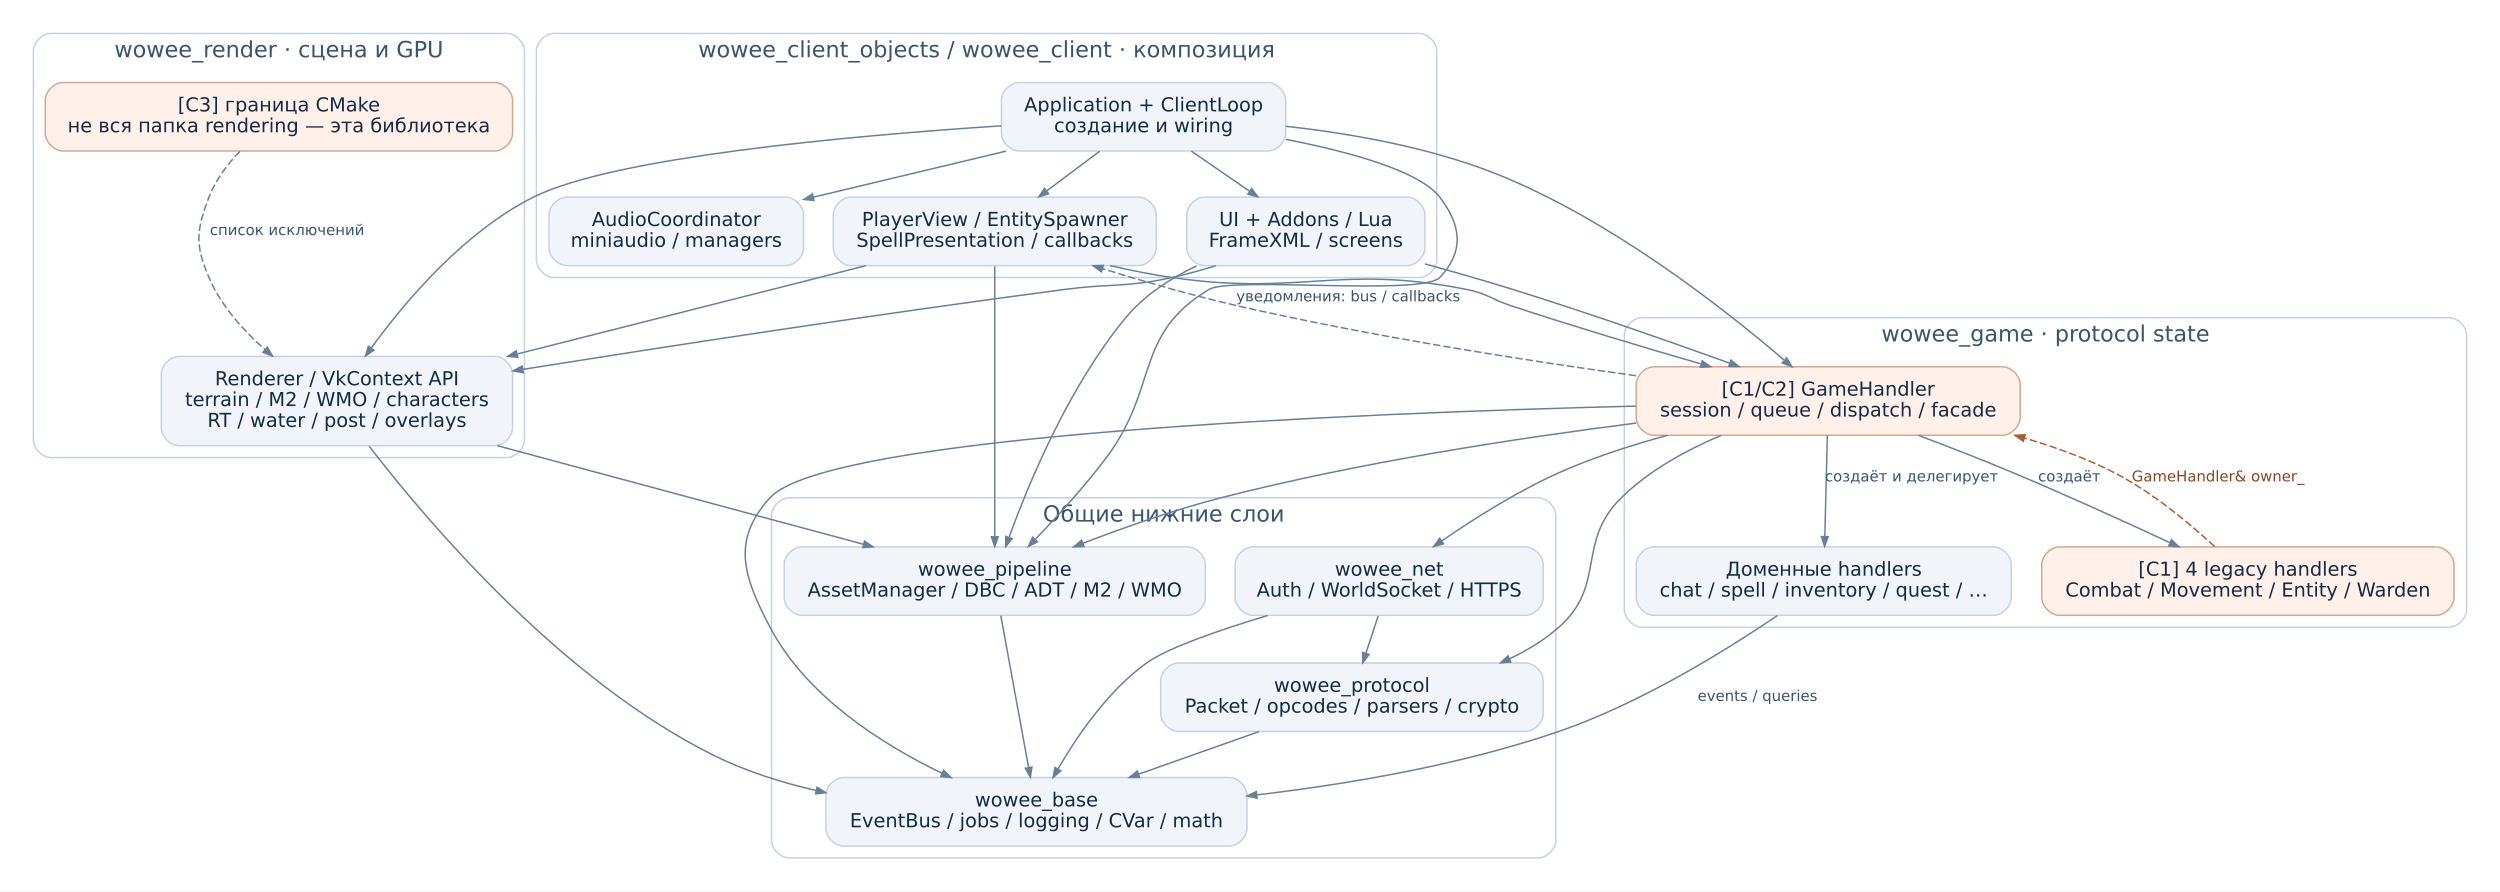
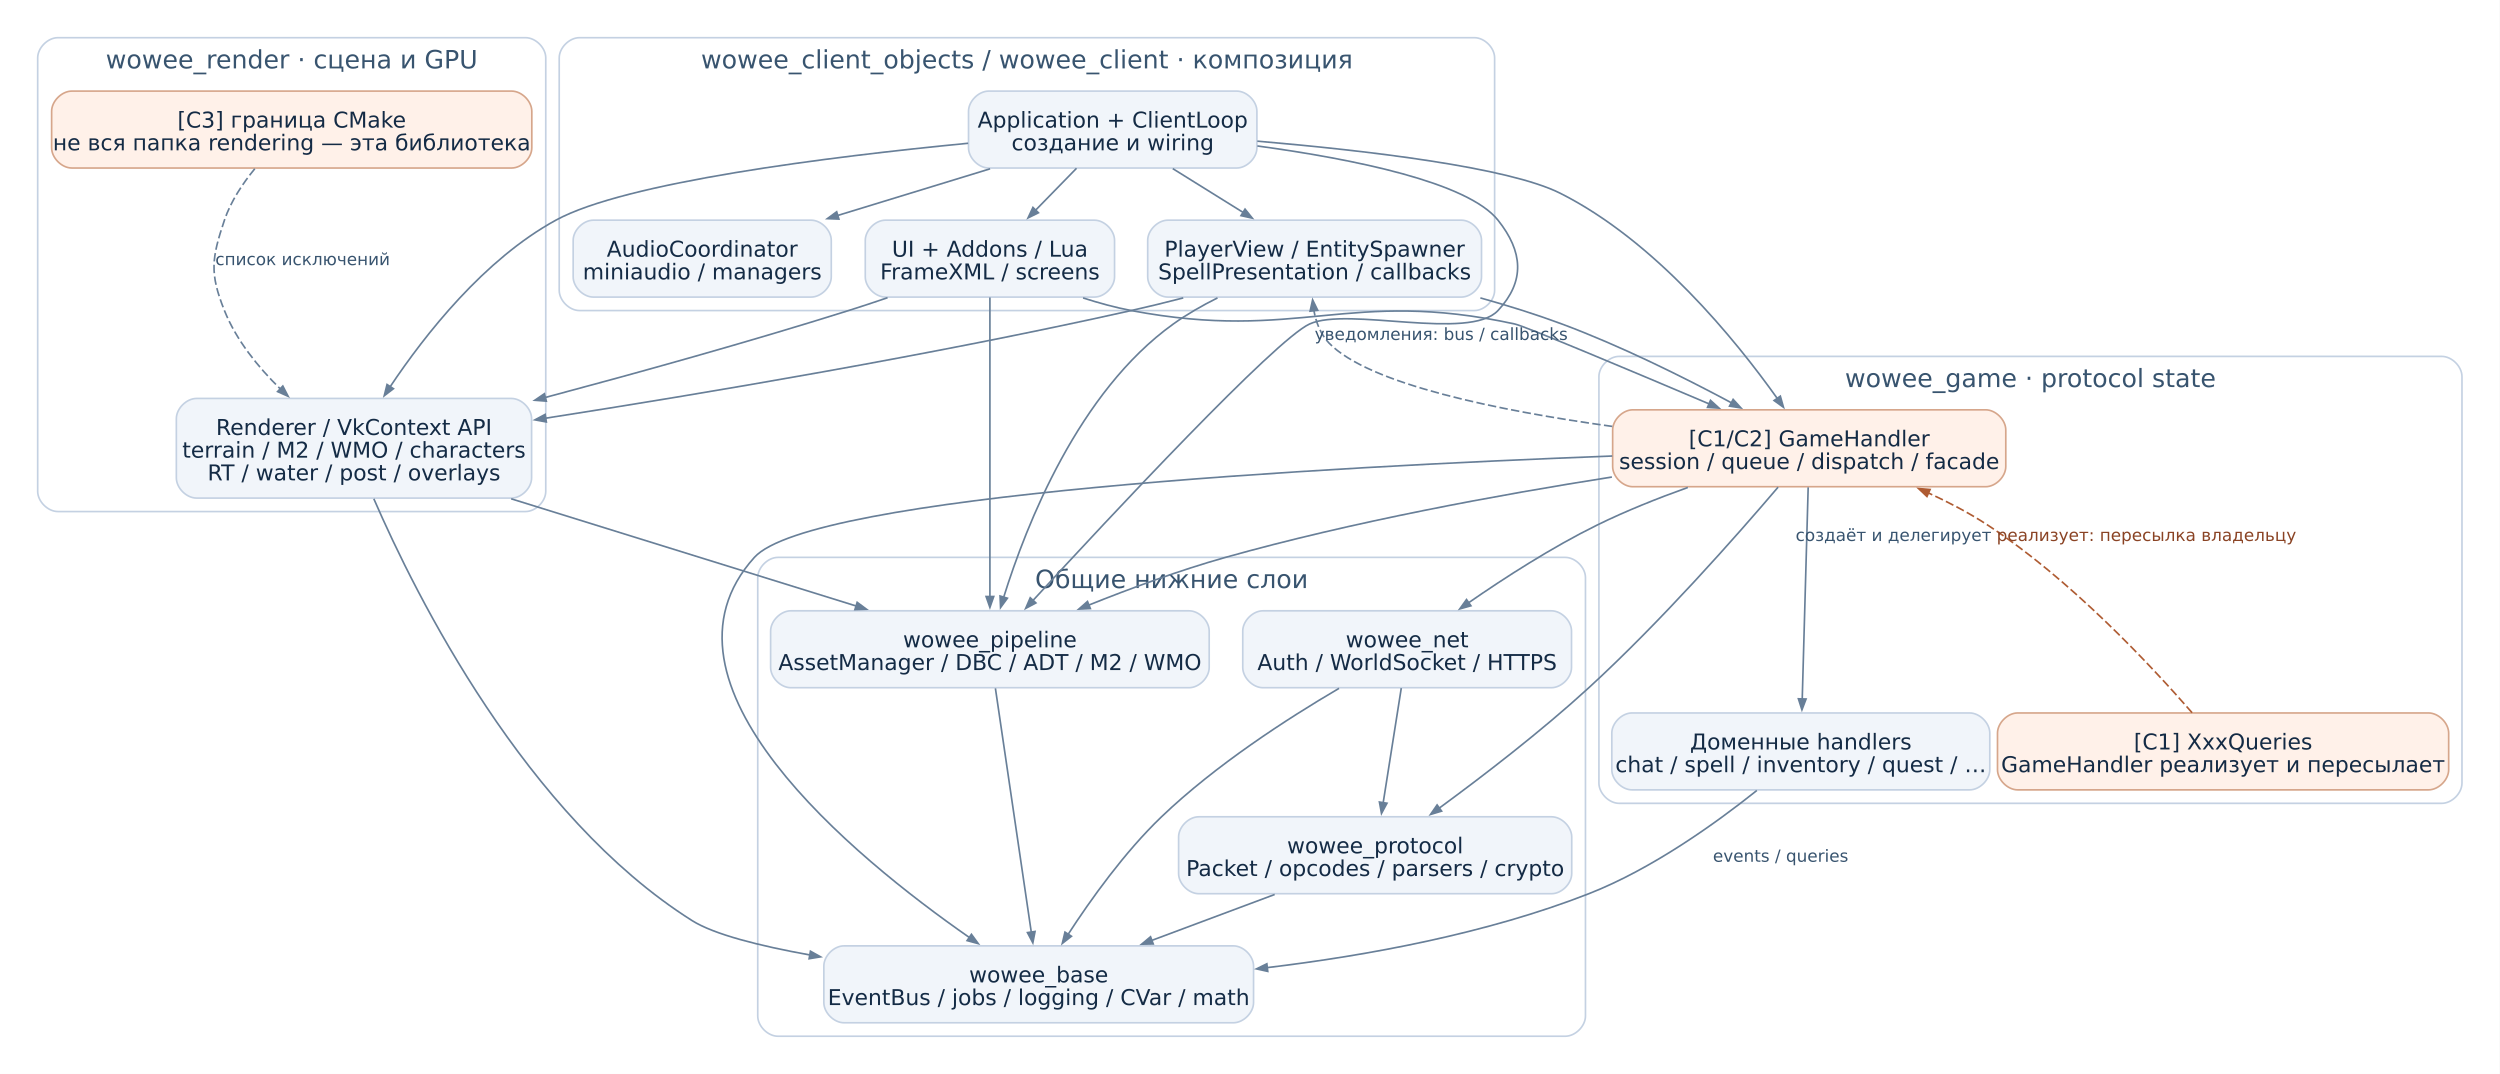
- <svg xmlns="http://www.w3.org/2000/svg" width="1680pt" height="599pt" viewBox="0.00 0.00 1679.80 598.80">
-   <g id="graph0" class="graph" transform="scale(1 1) rotate(0) translate(14.4 584.4)">
-     <polygon fill="white" stroke="transparent" points="-14.4,14.4 -14.4,-584.4 1665.4,-584.4 1665.4,14.4 -14.4,14.4" />
+ <svg xmlns="http://www.w3.org/2000/svg" width="1486pt" height="638pt" viewBox="0.00 0.00 1486.00 638.00">
+   <g id="graph0" class="graph" transform="scale(1 1) rotate(0) translate(14.4 623.94)">
+     <polygon fill="white" stroke="none" points="-14.4,14.4 -14.4,-623.94 1471.4,-623.94 1471.4,14.4 -14.4,14.4" />
    <g id="clust1" class="cluster">
-       <path fill="white" stroke="#c4d1e2" d="M358,-398C358,-398 939,-398 939,-398 945,-398 951,-404 951,-410 951,-410 951,-550 951,-550 951,-556 945,-562 939,-562 939,-562 358,-562 358,-562 352,-562 346,-556 346,-550 346,-550 346,-410 346,-410 346,-404 352,-398 358,-398" />
-       <text text-anchor="middle" x="648.5" y="-546" font-family="DejaVu Sans" font-size="15.00" fill="#38546f">wowee_client_objects / wowee_client · композиция</text>
+       <path fill="white" stroke="#c4d1e2" d="M330,-439.35C330,-439.35 862,-439.35 862,-439.35 868,-439.35 874,-445.35 874,-451.35 874,-451.35 874,-589.54 874,-589.54 874,-595.54 868,-601.54 862,-601.54 862,-601.54 330,-601.54 330,-601.54 324,-601.54 318,-595.54 318,-589.54 318,-589.54 318,-451.35 318,-451.35 318,-445.35 324,-439.35 330,-439.35" />
+       <text xml:space="preserve" text-anchor="middle" x="596" y="-583.29" font-family="DejaVu Sans" font-size="15.00" fill="#38546f">wowee_client_objects / wowee_client · композиция</text>
    </g>
    <g id="clust2" class="cluster">
-       <path fill="white" stroke="#c4d1e2" d="M1089,-163C1089,-163 1631,-163 1631,-163 1637,-163 1643,-169 1643,-175 1643,-175 1643,-359 1643,-359 1643,-365 1637,-371 1631,-371 1631,-371 1089,-371 1089,-371 1083,-371 1077,-365 1077,-359 1077,-359 1077,-175 1077,-175 1077,-169 1083,-163 1089,-163" />
-       <text text-anchor="middle" x="1360" y="-355" font-family="DejaVu Sans" font-size="15.00" fill="#38546f">wowee_game · protocol state</text>
+       <path fill="white" stroke="#c4d1e2" d="M948,-146.44C948,-146.44 1437,-146.44 1437,-146.44 1443,-146.44 1449,-152.44 1449,-158.44 1449,-158.44 1449,-400.1 1449,-400.1 1449,-406.1 1443,-412.1 1437,-412.1 1437,-412.1 948,-412.1 948,-412.1 942,-412.1 936,-406.1 936,-400.1 936,-400.1 936,-158.44 936,-158.44 936,-152.44 942,-146.44 948,-146.44" />
+       <text xml:space="preserve" text-anchor="middle" x="1192.5" y="-393.85" font-family="DejaVu Sans" font-size="15.00" fill="#38546f">wowee_game · protocol state</text>
    </g>
    <g id="clust3" class="cluster">
-       <path fill="white" stroke="#c4d1e2" d="M20,-277C20,-277 326,-277 326,-277 332,-277 338,-283 338,-289 338,-289 338,-550 338,-550 338,-556 332,-562 326,-562 326,-562 20,-562 20,-562 14,-562 8,-556 8,-550 8,-550 8,-289 8,-289 8,-283 14,-277 20,-277" />
-       <text text-anchor="middle" x="173" y="-546" font-family="DejaVu Sans" font-size="15.00" fill="#38546f">wowee_render · сцена и GPU</text>
+       <path fill="white" stroke="#c4d1e2" d="M20,-319.88C20,-319.88 298,-319.88 298,-319.88 304,-319.88 310,-325.88 310,-331.88 310,-331.88 310,-589.54 310,-589.54 310,-595.54 304,-601.54 298,-601.54 298,-601.54 20,-601.54 20,-601.54 14,-601.54 8,-595.54 8,-589.54 8,-589.54 8,-331.88 8,-331.88 8,-325.88 14,-319.88 20,-319.88" />
+       <text xml:space="preserve" text-anchor="middle" x="159" y="-583.29" font-family="DejaVu Sans" font-size="15.00" fill="#38546f">wowee_render · сцена и GPU</text>
    </g>
    <g id="clust4" class="cluster">
-       <path fill="white" stroke="#c4d1e2" d="M516,-8C516,-8 1019,-8 1019,-8 1025,-8 1031,-14 1031,-20 1031,-20 1031,-238 1031,-238 1031,-244 1025,-250 1019,-250 1019,-250 516,-250 516,-250 510,-250 504,-244 504,-238 504,-238 504,-20 504,-20 504,-14 510,-8 516,-8" />
-       <text text-anchor="middle" x="767.5" y="-234" font-family="DejaVu Sans" font-size="15.00" fill="#38546f">Общие нижние слои</text>
+       <path fill="white" stroke="#c4d1e2" d="M448,-8C448,-8 916,-8 916,-8 922,-8 928,-14 928,-20 928,-20 928,-280.63 928,-280.63 928,-286.63 922,-292.63 916,-292.63 916,-292.63 448,-292.63 448,-292.63 442,-292.63 436,-286.63 436,-280.63 436,-280.63 436,-20 436,-20 436,-14 442,-8 448,-8" />
+       <text xml:space="preserve" text-anchor="middle" x="682" y="-274.38" font-family="DejaVu Sans" font-size="15.00" fill="#38546f">Общие нижние слои</text>
    </g>
    <g id="node1" class="node">
-       <path fill="#f1f5fa" stroke="#c4d1e2" d="M837.5,-529C837.5,-529 670.5,-529 670.5,-529 664.5,-529 658.5,-523 658.5,-517 658.5,-517 658.5,-495 658.5,-495 658.5,-489 664.5,-483 670.5,-483 670.5,-483 837.5,-483 837.5,-483 843.5,-483 849.5,-489 849.5,-495 849.5,-495 849.5,-517 849.5,-517 849.5,-523 843.5,-529 837.5,-529" />
-       <text text-anchor="middle" x="754" y="-509.6" font-family="DejaVu Sans" font-size="13.00" fill="#142b45">Application + ClientLoop</text>
-       <text text-anchor="middle" x="754" y="-495.6" font-family="DejaVu Sans" font-size="13.00" fill="#142b45">создание и wiring</text>
+       <path fill="#f1f5fa" stroke="#c4d1e2" d="M720.71,-569.79C720.71,-569.79 573.29,-569.79 573.29,-569.79 567.29,-569.79 561.29,-563.79 561.29,-557.79 561.29,-557.79 561.29,-536.07 561.29,-536.07 561.29,-530.07 567.29,-524.07 573.29,-524.07 573.29,-524.07 720.71,-524.07 720.71,-524.07 726.71,-524.07 732.71,-530.07 732.71,-536.07 732.71,-536.07 732.71,-557.79 732.71,-557.79 732.71,-563.79 726.71,-569.79 720.71,-569.79" />
+       <text xml:space="preserve" text-anchor="middle" x="647" y="-548.08" font-family="DejaVu Sans" font-size="13.00" fill="#142b45">Application + ClientLoop</text>
+       <text xml:space="preserve" text-anchor="middle" x="647" y="-534.58" font-family="DejaVu Sans" font-size="13.00" fill="#142b45">создание и wiring</text>
    </g>
    <g id="node2" class="node">
-       <path fill="#f1f5fa" stroke="#c4d1e2" d="M931,-452C931,-452 795,-452 795,-452 789,-452 783,-446 783,-440 783,-440 783,-418 783,-418 783,-412 789,-406 795,-406 795,-406 931,-406 931,-406 937,-406 943,-412 943,-418 943,-418 943,-440 943,-440 943,-446 937,-452 931,-452" />
-       <text text-anchor="middle" x="863" y="-432.6" font-family="DejaVu Sans" font-size="13.00" fill="#142b45">UI + Addons / Lua</text>
-       <text text-anchor="middle" x="863" y="-418.6" font-family="DejaVu Sans" font-size="13.00" fill="#142b45">FrameXML / screens</text>
+       <path fill="#f1f5fa" stroke="#c4d1e2" d="M636.09,-493.07C636.09,-493.07 511.92,-493.07 511.92,-493.07 505.92,-493.07 499.92,-487.07 499.92,-481.07 499.92,-481.07 499.92,-459.35 499.92,-459.35 499.92,-453.35 505.92,-447.35 511.92,-447.35 511.92,-447.35 636.09,-447.35 636.09,-447.35 642.09,-447.35 648.09,-453.35 648.09,-459.35 648.09,-459.35 648.09,-481.07 648.09,-481.07 648.09,-487.07 642.09,-493.07 636.09,-493.07" />
+       <text xml:space="preserve" text-anchor="middle" x="574" y="-471.36" font-family="DejaVu Sans" font-size="13.00" fill="#142b45">UI + Addons / Lua</text>
+       <text xml:space="preserve" text-anchor="middle" x="574" y="-457.86" font-family="DejaVu Sans" font-size="13.00" fill="#142b45">FrameXML / screens</text>
    </g>
    <g id="edge1" class="edge">
-       <path fill="none" stroke="#687f98" d="M786.11,-482.9C798.42,-474.43 812.57,-464.7 825.35,-455.9" />
-       <polygon fill="#687f98" stroke="#687f98" points="826.67,-457.76 830.74,-452.2 824.09,-454.01 826.67,-457.76" />
+       <path fill="none" stroke="#687f98" d="M625.49,-523.92C617.84,-516.08 609.12,-507.16 601.06,-498.91" />
+       <polygon fill="#687f98" stroke="#687f98" points="602.83,-497.47 596.66,-494.41 599.58,-500.65 602.83,-497.47" />
    </g>
    <g id="node3" class="node">
-       <path fill="#f1f5fa" stroke="#c4d1e2" d="M750.5,-452C750.5,-452 557.5,-452 557.5,-452 551.5,-452 545.5,-446 545.5,-440 545.5,-440 545.5,-418 545.5,-418 545.5,-412 551.5,-406 557.5,-406 557.5,-406 750.5,-406 750.5,-406 756.5,-406 762.5,-412 762.5,-418 762.5,-418 762.5,-440 762.5,-440 762.5,-446 756.5,-452 750.5,-452" />
-       <text text-anchor="middle" x="654" y="-432.6" font-family="DejaVu Sans" font-size="13.00" fill="#142b45">PlayerView / EntitySpawner</text>
-       <text text-anchor="middle" x="654" y="-418.6" font-family="DejaVu Sans" font-size="13.00" fill="#142b45">SpellPresentation / callbacks</text>
+       <path fill="#f1f5fa" stroke="#c4d1e2" d="M854.21,-493.07C854.21,-493.07 679.79,-493.07 679.79,-493.07 673.79,-493.07 667.79,-487.07 667.79,-481.07 667.79,-481.07 667.79,-459.35 667.79,-459.35 667.79,-453.35 673.79,-447.35 679.79,-447.35 679.79,-447.35 854.21,-447.35 854.21,-447.35 860.21,-447.35 866.21,-453.35 866.21,-459.35 866.21,-459.35 866.21,-481.07 866.21,-481.07 866.21,-487.07 860.21,-493.07 854.21,-493.07" />
+       <text xml:space="preserve" text-anchor="middle" x="767" y="-471.36" font-family="DejaVu Sans" font-size="13.00" fill="#142b45">PlayerView / EntitySpawner</text>
+       <text xml:space="preserve" text-anchor="middle" x="767" y="-457.86" font-family="DejaVu Sans" font-size="13.00" fill="#142b45">SpellPresentation / callbacks</text>
    </g>
    <g id="edge2" class="edge">
-       <path fill="none" stroke="#687f98" d="M724.54,-482.9C713.35,-474.51 700.49,-464.87 688.85,-456.14" />
-       <polygon fill="#687f98" stroke="#687f98" points="690.16,-454.28 683.6,-452.2 687.43,-457.92 690.16,-454.28" />
+       <path fill="none" stroke="#687f98" d="M682.68,-523.71C695.86,-515.51 710.93,-506.13 724.64,-497.59" />
+       <polygon fill="#687f98" stroke="#687f98" points="725.65,-499.64 729.97,-494.27 723.25,-495.77 725.65,-499.64" />
    </g>
    <g id="node4" class="node">
-       <path fill="#f1f5fa" stroke="#c4d1e2" d="M513.5,-452C513.5,-452 366.5,-452 366.5,-452 360.5,-452 354.5,-446 354.5,-440 354.5,-440 354.5,-418 354.5,-418 354.5,-412 360.5,-406 366.5,-406 366.5,-406 513.5,-406 513.5,-406 519.5,-406 525.5,-412 525.5,-418 525.5,-418 525.5,-440 525.5,-440 525.5,-446 519.5,-452 513.5,-452" />
-       <text text-anchor="middle" x="440" y="-432.6" font-family="DejaVu Sans" font-size="13.00" fill="#142b45">AudioCoordinator</text>
-       <text text-anchor="middle" x="440" y="-418.6" font-family="DejaVu Sans" font-size="13.00" fill="#142b45">miniaudio / managers</text>
+       <path fill="#f1f5fa" stroke="#c4d1e2" d="M467.71,-493.07C467.71,-493.07 338.29,-493.07 338.29,-493.07 332.29,-493.07 326.29,-487.07 326.29,-481.07 326.29,-481.07 326.29,-459.35 326.29,-459.35 326.29,-453.35 332.29,-447.35 338.29,-447.35 338.29,-447.35 467.71,-447.35 467.71,-447.35 473.71,-447.35 479.71,-453.35 479.71,-459.35 479.71,-459.35 479.71,-481.07 479.71,-481.07 479.71,-487.07 473.71,-493.07 467.71,-493.07" />
+       <text xml:space="preserve" text-anchor="middle" x="403" y="-471.36" font-family="DejaVu Sans" font-size="13.00" fill="#142b45">AudioCoordinator</text>
+       <text xml:space="preserve" text-anchor="middle" x="403" y="-457.86" font-family="DejaVu Sans" font-size="13.00" fill="#142b45">miniaudio / managers</text>
    </g>
    <g id="edge3" class="edge">
-       <path fill="none" stroke="#687f98" d="M661.49,-482.9C620.71,-473.16 572.9,-461.74 532.15,-452.01" />
-       <polygon fill="#687f98" stroke="#687f98" points="532.53,-449.76 525.68,-450.46 531.47,-454.19 532.53,-449.76" />
+       <path fill="none" stroke="#687f98" d="M574.12,-523.61C545.51,-514.85 512.58,-504.77 483.29,-495.8" />
+       <polygon fill="#687f98" stroke="#687f98" points="484.25,-493.71 477.37,-493.98 482.92,-498.06 484.25,-493.71" />
    </g>
    <g id="node5" class="node">
-       <path fill="#fff1e9" stroke="#d6a68b" d="M1331,-338C1331,-338 1097,-338 1097,-338 1091,-338 1085,-332 1085,-326 1085,-326 1085,-304 1085,-304 1085,-298 1091,-292 1097,-292 1097,-292 1331,-292 1331,-292 1337,-292 1343,-298 1343,-304 1343,-304 1343,-326 1343,-326 1343,-332 1337,-338 1331,-338" />
-       <text text-anchor="middle" x="1214" y="-318.6" font-family="DejaVu Sans" font-size="13.00" fill="#142b45">[C1/C2] GameHandler</text>
-       <text text-anchor="middle" x="1214" y="-304.6" font-family="DejaVu Sans" font-size="13.00" fill="#142b45">session / queue / dispatch / facade</text>
+       <path fill="#fff1e9" stroke="#d6a68b" d="M1165.84,-380.35C1165.84,-380.35 956.16,-380.35 956.16,-380.35 950.16,-380.35 944.16,-374.35 944.16,-368.35 944.16,-368.35 944.16,-346.63 944.16,-346.63 944.16,-340.63 950.16,-334.63 956.16,-334.63 956.16,-334.63 1165.84,-334.63 1165.84,-334.63 1171.84,-334.63 1177.84,-340.63 1177.84,-346.63 1177.84,-346.63 1177.84,-368.35 1177.84,-368.35 1177.84,-374.35 1171.84,-380.35 1165.84,-380.35" />
+       <text xml:space="preserve" text-anchor="middle" x="1061" y="-358.64" font-family="DejaVu Sans" font-size="13.00" fill="#142b45">[C1/C2] GameHandler</text>
+       <text xml:space="preserve" text-anchor="middle" x="1061" y="-345.14" font-family="DejaVu Sans" font-size="13.00" fill="#142b45">session / queue / dispatch / facade</text>
    </g>
    <g id="edge4" class="edge">
-       <path fill="none" stroke="#687f98" d="M849.54,-499.62C893.51,-494.75 945.64,-485.51 990,-468 1066.77,-437.7 1143.63,-377.44 1184.32,-342.59" />
-       <polygon fill="#687f98" stroke="#687f98" points="1186.14,-344.02 1189.58,-338.05 1183.17,-340.57 1186.14,-344.02" />
+       <path fill="none" stroke="#687f98" d="M732.96,-540.03C798.37,-534.43 882.23,-524.54 913,-509.07 969.57,-480.63 1017.19,-422 1042.17,-386.88" />
+       <polygon fill="#687f98" stroke="#687f98" points="1043.83,-388.48 1045.7,-381.85 1040.11,-385.87 1043.83,-388.48" />
    </g>
    <g id="node8" class="node">
-       <path fill="#f1f5fa" stroke="#c4d1e2" d="M318,-345C318,-345 106,-345 106,-345 100,-345 94,-339 94,-333 94,-333 94,-297 94,-297 94,-291 100,-285 106,-285 106,-285 318,-285 318,-285 324,-285 330,-291 330,-297 330,-297 330,-333 330,-333 330,-339 324,-345 318,-345" />
-       <text text-anchor="middle" x="212" y="-325.6" font-family="DejaVu Sans" font-size="13.00" fill="#142b45">Renderer / VkContext API</text>
-       <text text-anchor="middle" x="212" y="-311.6" font-family="DejaVu Sans" font-size="13.00" fill="#142b45">terrain / M2 / WMO / characters</text>
-       <text text-anchor="middle" x="212" y="-297.6" font-family="DejaVu Sans" font-size="13.00" fill="#142b45">RT / water / post / overlays</text>
+       <path fill="#f1f5fa" stroke="#c4d1e2" d="M289.58,-387.1C289.58,-387.1 102.42,-387.1 102.42,-387.1 96.42,-387.1 90.42,-381.1 90.42,-375.1 90.42,-375.1 90.42,-339.88 90.42,-339.88 90.42,-333.88 96.42,-327.88 102.42,-327.88 102.42,-327.88 289.58,-327.88 289.58,-327.88 295.58,-327.88 301.58,-333.88 301.58,-339.88 301.58,-339.88 301.58,-375.1 301.58,-375.1 301.58,-381.1 295.58,-387.1 289.58,-387.1" />
+       <text xml:space="preserve" text-anchor="middle" x="196" y="-365.39" font-family="DejaVu Sans" font-size="13.00" fill="#142b45">Renderer / VkContext API</text>
+       <text xml:space="preserve" text-anchor="middle" x="196" y="-351.89" font-family="DejaVu Sans" font-size="13.00" fill="#142b45">terrain / M2 / WMO / characters</text>
+       <text xml:space="preserve" text-anchor="middle" x="196" y="-338.39" font-family="DejaVu Sans" font-size="13.00" fill="#142b45">RT / water / post / overlays</text>
    </g>
    <g id="edge5" class="edge">
-       <path fill="none" stroke="#687f98" d="M658.29,-499.91C554.79,-493.13 397.42,-478.76 344,-452 297.7,-428.8 258.43,-382.72 235.06,-350.66" />
-       <polygon fill="#687f98" stroke="#687f98" points="236.8,-349.2 231.16,-345.25 233.11,-351.85 236.8,-349.2" />
+       <path fill="none" stroke="#687f98" d="M561.06,-538.78C477.42,-530.66 357.1,-515.55 316,-493.07 273.44,-469.79 238.43,-425.38 217.43,-393.95" />
+       <polygon fill="#687f98" stroke="#687f98" points="219.46,-392.9 213.99,-388.71 215.66,-395.4 219.46,-392.9" />
    </g>
    <g id="node12" class="node">
-       <path fill="#f1f5fa" stroke="#c4d1e2" d="M783.5,-217C783.5,-217 524.5,-217 524.5,-217 518.5,-217 512.5,-211 512.5,-205 512.5,-205 512.5,-183 512.5,-183 512.5,-177 518.5,-171 524.5,-171 524.5,-171 783.5,-171 783.5,-171 789.5,-171 795.5,-177 795.5,-183 795.5,-183 795.5,-205 795.5,-205 795.5,-211 789.5,-217 783.5,-217" />
-       <text text-anchor="middle" x="654" y="-197.6" font-family="DejaVu Sans" font-size="13.00" fill="#142b45">wowee_pipeline</text>
-       <text text-anchor="middle" x="654" y="-183.6" font-family="DejaVu Sans" font-size="13.00" fill="#142b45">AssetManager / DBC / ADT / M2 / WMO</text>
+       <path fill="#f1f5fa" stroke="#c4d1e2" d="M692.34,-260.88C692.34,-260.88 455.66,-260.88 455.66,-260.88 449.66,-260.88 443.66,-254.88 443.66,-248.88 443.66,-248.88 443.66,-227.16 443.66,-227.16 443.66,-221.16 449.66,-215.16 455.66,-215.16 455.66,-215.16 692.34,-215.16 692.34,-215.16 698.34,-215.16 704.34,-221.16 704.34,-227.16 704.34,-227.16 704.34,-248.88 704.34,-248.88 704.34,-254.88 698.34,-260.88 692.34,-260.88" />
+       <text xml:space="preserve" text-anchor="middle" x="574" y="-239.17" font-family="DejaVu Sans" font-size="13.00" fill="#142b45">wowee_pipeline</text>
+       <text xml:space="preserve" text-anchor="middle" x="574" y="-225.67" font-family="DejaVu Sans" font-size="13.00" fill="#142b45">AssetManager / DBC / ADT / M2 / WMO</text>
    </g>
    <g id="edge6" class="edge">
-       <path fill="none" stroke="#687f98" d="M849.57,-490.85C893.89,-482.14 939.71,-469.29 953,-452 967.62,-432.97 969.53,-415.4 953,-398 941.12,-385.5 812.82,-398.82 798,-390 747.44,-359.89 764.35,-324.04 729,-277 714.52,-257.74 696.32,-237.76 681.48,-222.34" />
-       <polygon fill="#687f98" stroke="#687f98" points="682.74,-220.38 676.58,-217.29 679.48,-223.54 682.74,-220.38" />
+       <path fill="none" stroke="#687f98" d="M732.97,-537.18C790.2,-529.38 858.06,-515.62 876,-493.07 890.86,-474.39 892.27,-456.82 876,-439.35 859,-421.09 786.67,-441.78 764,-431.35 743.47,-421.9 646.31,-317.83 599.43,-266.84" />
+       <polygon fill="#687f98" stroke="#687f98" points="601.33,-265.56 595.26,-262.31 597.98,-268.64 601.33,-265.56" />
    </g>
    <g id="edge7" class="edge">
-       <path fill="none" stroke="#687f98" d="M943.03,-407.14C962.41,-401.8 983.01,-395.9 1002,-390 1051.22,-374.7 1106.14,-355.47 1147.76,-340.44" />
-       <polygon fill="#687f98" stroke="#687f98" points="1148.72,-342.51 1154.06,-338.16 1147.17,-338.24 1148.72,-342.51" />
+       <path fill="none" stroke="#687f98" d="M629.37,-446.85C638.79,-443.82 648.57,-441.15 658,-439.35 757.6,-420.37 786.93,-452.96 886,-431.35 892.14,-430.01 953.19,-404.36 1001.48,-383.87" />
+       <polygon fill="#687f98" stroke="#687f98" points="1002.32,-385.98 1007.41,-381.35 1000.54,-381.79 1002.32,-385.98" />
    </g>
    <g id="edge8" class="edge">
-       <path fill="none" stroke="#687f98" d="M802.49,-405.9C792.72,-402.89 782.65,-400.12 773,-398 741.55,-391.09 732.92,-394.19 701,-390 576.88,-373.72 435.52,-351.98 336.83,-336.28" />
-       <polygon fill="#687f98" stroke="#687f98" points="337.17,-334.03 330.39,-335.26 336.45,-338.53 337.17,-334.03" />
+       <path fill="none" stroke="#687f98" d="M513.16,-446.99C505.39,-444.33 497.53,-441.72 490,-439.35 430.92,-420.75 364.44,-402.27 309.66,-387.67" />
+       <polygon fill="#687f98" stroke="#687f98" points="310.33,-385.5 303.47,-386.03 309.17,-389.9 310.33,-385.5" />
    </g>
    <g id="edge9" class="edge">
-       <path fill="none" stroke="#687f98" d="M789.71,-405.87C771.96,-397.45 754.52,-386.1 742,-371 704.13,-325.32 677.14,-260.61 663.7,-223.72" />
-       <polygon fill="#687f98" stroke="#687f98" points="665.68,-222.51 661.34,-217.16 661.4,-224.05 665.68,-222.51" />
+       <path fill="none" stroke="#687f98" d="M574,-447.14C574,-405.74 574,-316.37 574,-269.35" />
+       <polygon fill="#687f98" stroke="#687f98" points="576.28,-269.38 574,-262.88 571.73,-269.38 576.28,-269.38" />
    </g>
    <g id="edge10" class="edge">
-       <path fill="none" stroke="#687f98" d="M731.63,-405.98C745.32,-402.8 759.5,-399.95 773,-398 860.16,-385.39 884.61,-407.14 971,-390 984.93,-387.24 987.52,-383.46 1001,-379 1042.62,-365.23 1089.27,-351.27 1128.29,-340" />
-       <polygon fill="#687f98" stroke="#687f98" points="1129.36,-342.06 1134.98,-338.07 1128.1,-337.68 1129.36,-342.06" />
+       <path fill="none" stroke="#687f98" d="M865.53,-446.86C881.9,-442.29 898.56,-437.09 914,-431.35 948.82,-418.4 986.33,-399.73 1014.74,-384.53" />
+       <polygon fill="#687f98" stroke="#687f98" points="1015.78,-386.55 1020.42,-381.46 1013.62,-382.54 1015.78,-386.55" />
    </g>
    <g id="edge11" class="edge">
-       <path fill="none" stroke="#687f98" d="M567.33,-405.95C556.77,-403.27 546.14,-400.57 536,-398 468.98,-381 394.16,-362.06 333.31,-346.67" />
-       <polygon fill="#687f98" stroke="#687f98" points="333.58,-344.39 326.72,-345 332.46,-348.8 333.58,-344.39" />
+       <path fill="none" stroke="#687f98" d="M688.93,-446.87C678.57,-444.18 668.05,-441.6 658,-439.35 540.14,-412.95 403.75,-390 309.88,-375.36" />
+       <polygon fill="#687f98" stroke="#687f98" points="310.34,-373.13 303.56,-374.38 309.64,-377.62 310.34,-373.13" />
    </g>
    <g id="edge12" class="edge">
-       <path fill="none" stroke="#687f98" d="M654,-405.66C654,-363.21 654,-270.95 654,-223.88" />
-       <polygon fill="#687f98" stroke="#687f98" points="656.28,-223.77 654,-217.27 651.73,-223.77 656.28,-223.77" />
-     </g>
-     <g id="edge28" class="edge">
-       <path fill="none" stroke="#687f98" stroke-dasharray="5,2" d="M1084.88,-332.01C1006.82,-342.79 905.61,-358.75 817,-379 787,-385.86 754.44,-395.24 726.37,-403.96" />
-       <polygon fill="#687f98" stroke="#687f98" points="725.6,-401.82 720.08,-405.93 726.96,-406.16 725.6,-401.82" />
-       <text text-anchor="middle" x="891.5" y="-382" font-family="DejaVu Sans" font-size="10.00" fill="#38546f">уведомления: bus / callbacks</text>
+       <path fill="none" stroke="#687f98" d="M709.29,-446.88C700.15,-442.32 691.06,-437.12 683,-431.35 626.73,-391.08 595.66,-312.15 582.2,-268.98" />
+       <polygon fill="#687f98" stroke="#687f98" points="584.39,-268.36 580.33,-262.8 580.04,-269.68 584.39,-268.36" />
+     </g>
+     <g id="edge27" class="edge">
+       <path fill="none" stroke="#687f98" stroke-dasharray="5,2" d="M943.93,-370.48C875.86,-379.92 798.98,-395.63 775.5,-420.1 770.48,-425.33 767.84,-432.39 766.55,-439.52" />
+       <polygon fill="#687f98" stroke="#687f98" points="764.33,-438.99 765.82,-445.71 768.84,-439.52 764.33,-438.99" />
+       <text xml:space="preserve" text-anchor="middle" x="842.25" y="-421.85" font-family="DejaVu Sans" font-size="10.00" fill="#38546f">уведомления: bus / callbacks</text>
    </g>
    <g id="node6" class="node">
-       <path fill="#f1f5fa" stroke="#c4d1e2" d="M1325,-217C1325,-217 1097,-217 1097,-217 1091,-217 1085,-211 1085,-205 1085,-205 1085,-183 1085,-183 1085,-177 1091,-171 1097,-171 1097,-171 1325,-171 1325,-171 1331,-171 1337,-177 1337,-183 1337,-183 1337,-205 1337,-205 1337,-211 1331,-217 1325,-217" />
-       <text text-anchor="middle" x="1211" y="-197.6" font-family="DejaVu Sans" font-size="13.00" fill="#142b45">Доменные handlers</text>
-       <text text-anchor="middle" x="1211" y="-183.6" font-family="DejaVu Sans" font-size="13.00" fill="#142b45">chat / spell / inventory / quest / …</text>
+       <path fill="#f1f5fa" stroke="#c4d1e2" d="M1156.34,-200.16C1156.34,-200.16 955.66,-200.16 955.66,-200.16 949.66,-200.16 943.66,-194.16 943.66,-188.16 943.66,-188.16 943.66,-166.44 943.66,-166.44 943.66,-160.44 949.66,-154.44 955.66,-154.44 955.66,-154.44 1156.34,-154.44 1156.34,-154.44 1162.34,-154.44 1168.34,-160.44 1168.34,-166.44 1168.34,-166.44 1168.34,-188.16 1168.34,-188.16 1168.34,-194.16 1162.34,-200.16 1156.34,-200.16" />
+       <text xml:space="preserve" text-anchor="middle" x="1056" y="-178.45" font-family="DejaVu Sans" font-size="13.00" fill="#142b45">Доменные handlers</text>
+       <text xml:space="preserve" text-anchor="middle" x="1056" y="-164.95" font-family="DejaVu Sans" font-size="13.00" fill="#142b45">chat / spell / inventory / quest / …</text>
    </g>
    <g id="edge13" class="edge">
-       <path fill="none" stroke="#687f98" d="M1213.44,-291.9C1212.96,-272.73 1212.26,-244.86 1211.73,-223.92" />
-       <polygon fill="#687f98" stroke="#687f98" points="1214,-223.83 1211.56,-217.39 1209.45,-223.94 1214,-223.83" />
-       <text text-anchor="middle" x="1270" y="-261" font-family="DejaVu Sans" font-size="10.00" fill="#38546f">создаёт и делегирует</text>
+       <path fill="none" stroke="#687f98" d="M1060.38,-334.28C1059.48,-302.45 1057.84,-243.77 1056.84,-208.17" />
+       <polygon fill="#687f98" stroke="#687f98" points="1059.12,-208.45 1056.67,-202.02 1054.57,-208.58 1059.12,-208.45" />
+       <text xml:space="preserve" text-anchor="middle" x="1111.11" y="-302.38" font-family="DejaVu Sans" font-size="10.00" fill="#38546f">создаёт и делегирует</text>
+     </g>
+     <g id="node10" class="node">
+       <path fill="#f1f5fa" stroke="#c4d1e2" d="M907.71,-260.88C907.71,-260.88 736.29,-260.88 736.29,-260.88 730.29,-260.88 724.29,-254.88 724.29,-248.88 724.29,-248.88 724.29,-227.16 724.29,-227.16 724.29,-221.16 730.29,-215.16 736.29,-215.16 736.29,-215.16 907.71,-215.16 907.71,-215.16 913.71,-215.16 919.71,-221.16 919.71,-227.16 919.71,-227.16 919.71,-248.88 919.71,-248.88 919.71,-254.88 913.71,-260.88 907.71,-260.88" />
+       <text xml:space="preserve" text-anchor="middle" x="822" y="-239.17" font-family="DejaVu Sans" font-size="13.00" fill="#142b45">wowee_net</text>
+       <text xml:space="preserve" text-anchor="middle" x="822" y="-225.67" font-family="DejaVu Sans" font-size="13.00" fill="#142b45">Auth / WorldSocket / HTTPS</text>
+     </g>
+     <g id="edge15" class="edge">
+       <path fill="none" stroke="#687f98" d="M988.84,-334.19C970.91,-327.77 951.98,-320.22 935,-311.88 908.23,-298.73 880.03,-280.56 858.5,-265.65" />
+       <polygon fill="#687f98" stroke="#687f98" points="859.91,-263.86 853.28,-262 857.3,-267.59 859.91,-263.86" />
+     </g>
+     <g id="node11" class="node">
+       <path fill="#f1f5fa" stroke="#c4d1e2" d="M907.84,-138.44C907.84,-138.44 698.16,-138.44 698.16,-138.44 692.16,-138.44 686.16,-132.44 686.16,-126.44 686.16,-126.44 686.16,-104.72 686.16,-104.72 686.16,-98.72 692.16,-92.72 698.16,-92.72 698.16,-92.72 907.84,-92.72 907.84,-92.72 913.84,-92.72 919.84,-98.72 919.84,-104.72 919.84,-104.72 919.84,-126.44 919.84,-126.44 919.84,-132.44 913.84,-138.44 907.84,-138.44" />
+       <text xml:space="preserve" text-anchor="middle" x="803" y="-116.73" font-family="DejaVu Sans" font-size="13.00" fill="#142b45">wowee_protocol</text>
+       <text xml:space="preserve" text-anchor="middle" x="803" y="-103.23" font-family="DejaVu Sans" font-size="13.00" fill="#142b45">Packet / opcodes / parsers / crypto</text>
+     </g>
+     <g id="edge16" class="edge">
+       <path fill="none" stroke="#687f98" d="M1042.5,-334.38C1018.02,-305.64 972.92,-254.48 930,-215.16 901.64,-189.17 867,-162.6 841.07,-143.59" />
+       <polygon fill="#687f98" stroke="#687f98" points="842.49,-141.81 835.9,-139.82 839.81,-145.49 842.49,-141.81" />
+     </g>
+     <g id="edge17" class="edge">
+       <path fill="none" stroke="#687f98" d="M943.72,-340.4C875.9,-329.74 789.34,-313.79 714,-292.63 686.75,-284.97 657.38,-274.15 632.62,-264.22" />
+       <polygon fill="#687f98" stroke="#687f98" points="633.71,-262.21 626.83,-261.88 632,-266.43 633.71,-262.21" />
+     </g>
+     <g id="node13" class="node">
+       <path fill="#f1f5fa" stroke="#c4d1e2" d="M718.71,-61.72C718.71,-61.72 487.29,-61.72 487.29,-61.72 481.29,-61.72 475.29,-55.72 475.29,-49.72 475.29,-49.72 475.29,-28 475.29,-28 475.29,-22 481.29,-16 487.29,-16 487.29,-16 718.71,-16 718.71,-16 724.71,-16 730.71,-22 730.71,-28 730.71,-28 730.71,-49.72 730.71,-49.72 730.71,-55.72 724.71,-61.72 718.71,-61.72" />
+       <text xml:space="preserve" text-anchor="middle" x="603" y="-40.01" font-family="DejaVu Sans" font-size="13.00" fill="#142b45">wowee_base</text>
+       <text xml:space="preserve" text-anchor="middle" x="603" y="-26.51" font-family="DejaVu Sans" font-size="13.00" fill="#142b45">EventBus / jobs / logging / CVar / math</text>
+     </g>
+     <g id="edge18" class="edge">
+       <path fill="none" stroke="#687f98" d="M943.9,-352.88C771.87,-346.36 467.46,-329.68 434,-292.63 366.73,-218.16 492.58,-114.89 561.81,-66.67" />
+       <polygon fill="#687f98" stroke="#687f98" points="563.02,-68.6 567.08,-63.04 560.44,-64.85 563.02,-68.6" />
+     </g>
+     <g id="edge19" class="edge">
+       <path fill="none" stroke="#687f98" d="M1029.86,-154.08C1005.6,-134.7 967.65,-107.45 930,-92.72 869.53,-69.06 798.78,-55.98 738.59,-48.76" />
+       <polygon fill="#687f98" stroke="#687f98" points="739.15,-46.54 732.43,-48.04 738.62,-51.06 739.15,-46.54" />
+       <text xml:space="preserve" text-anchor="middle" x="1044.01" y="-111.7" font-family="DejaVu Sans" font-size="10.00" fill="#38546f">events / queries</text>
    </g>
    <g id="node7" class="node">
-       <path fill="#fff1e9" stroke="#d6a68b" d="M1622.5,-217C1622.5,-217 1369.5,-217 1369.5,-217 1363.5,-217 1357.5,-211 1357.5,-205 1357.5,-205 1357.5,-183 1357.5,-183 1357.5,-177 1363.5,-171 1369.5,-171 1369.5,-171 1622.5,-171 1622.5,-171 1628.5,-171 1634.5,-177 1634.5,-183 1634.5,-183 1634.5,-205 1634.5,-205 1634.5,-211 1628.5,-217 1622.5,-217" />
-       <text text-anchor="middle" x="1496" y="-197.6" font-family="DejaVu Sans" font-size="13.00" fill="#142b45">[C1] 4 legacy handlers</text>
-       <text text-anchor="middle" x="1496" y="-183.6" font-family="DejaVu Sans" font-size="13.00" fill="#142b45">Combat / Movement / Entity / Warden</text>
+       <path fill="#fff1e9" stroke="#d6a68b" d="M1429.09,-200.16C1429.09,-200.16 1184.91,-200.16 1184.91,-200.16 1178.91,-200.16 1172.91,-194.16 1172.91,-188.16 1172.91,-188.16 1172.91,-166.44 1172.91,-166.44 1172.91,-160.44 1178.91,-154.44 1184.91,-154.44 1184.91,-154.44 1429.09,-154.44 1429.09,-154.44 1435.09,-154.44 1441.09,-160.44 1441.09,-166.44 1441.09,-166.44 1441.09,-188.16 1441.09,-188.16 1441.09,-194.16 1435.09,-200.16 1429.09,-200.16" />
+       <text xml:space="preserve" text-anchor="middle" x="1307" y="-178.45" font-family="DejaVu Sans" font-size="13.00" fill="#142b45">[C1] XxxQueries</text>
+       <text xml:space="preserve" text-anchor="middle" x="1307" y="-164.95" font-family="DejaVu Sans" font-size="13.00" fill="#142b45">GameHandler реализует и пересылает</text>
    </g>
    <g id="edge14" class="edge">
-       <path fill="none" stroke="#687f98" d="M1274.53,-291.97C1293.36,-284.89 1314.13,-276.84 1333,-269 1370.26,-253.51 1411.66,-234.7 1443.41,-219.92" />
-       <polygon fill="#687f98" stroke="#687f98" points="1444.7,-221.83 1449.63,-217.02 1442.77,-217.7 1444.7,-221.83" />
-       <text text-anchor="middle" x="1376" y="-261" font-family="DejaVu Sans" font-size="10.00" fill="#38546f">создаёт</text>
-     </g>
-     <g id="node10" class="node">
-       <path fill="#f1f5fa" stroke="#c4d1e2" d="M1010.5,-217C1010.5,-217 827.5,-217 827.5,-217 821.5,-217 815.5,-211 815.5,-205 815.5,-205 815.5,-183 815.5,-183 815.5,-177 821.5,-171 827.5,-171 827.5,-171 1010.5,-171 1010.5,-171 1016.5,-171 1022.5,-177 1022.5,-183 1022.5,-183 1022.5,-205 1022.5,-205 1022.5,-211 1016.5,-217 1010.5,-217" />
-       <text text-anchor="middle" x="919" y="-197.6" font-family="DejaVu Sans" font-size="13.00" fill="#142b45">wowee_net</text>
-       <text text-anchor="middle" x="919" y="-183.6" font-family="DejaVu Sans" font-size="13.00" fill="#142b45">Auth / WorldSocket / HTTPS</text>
-     </g>
-     <g id="edge16" class="edge">
-       <path fill="none" stroke="#687f98" d="M1106.16,-292C1083.23,-285.78 1059.47,-278.16 1038,-269 1008.17,-256.27 977.14,-236.73 954.24,-220.93" />
-       <polygon fill="#687f98" stroke="#687f98" points="955.53,-219.05 948.9,-217.2 952.93,-222.79 955.53,-219.05" />
-     </g>
-     <g id="node11" class="node">
-       <path fill="#f1f5fa" stroke="#c4d1e2" d="M1010.5,-139C1010.5,-139 777.5,-139 777.5,-139 771.5,-139 765.5,-133 765.5,-127 765.5,-127 765.5,-105 765.5,-105 765.5,-99 771.5,-93 777.5,-93 777.5,-93 1010.5,-93 1010.5,-93 1016.5,-93 1022.5,-99 1022.5,-105 1022.5,-105 1022.5,-127 1022.5,-127 1022.5,-133 1016.5,-139 1010.5,-139" />
-       <text text-anchor="middle" x="894" y="-119.6" font-family="DejaVu Sans" font-size="13.00" fill="#142b45">wowee_protocol</text>
-       <text text-anchor="middle" x="894" y="-105.6" font-family="DejaVu Sans" font-size="13.00" fill="#142b45">Packet / opcodes / parsers / crypto</text>
-     </g>
-     <g id="edge17" class="edge">
-       <path fill="none" stroke="#687f98" d="M1142.1,-291.95C1118.55,-282.03 1093.67,-268.33 1075,-250 1044.36,-219.92 1065.27,-191.32 1033,-163 1023.23,-154.43 1011.82,-147.44 999.81,-141.76" />
-       <polygon fill="#687f98" stroke="#687f98" points="1000.73,-139.68 993.87,-139.07 998.85,-143.82 1000.73,-139.68" />
-     </g>
-     <g id="edge18" class="edge">
-       <path fill="none" stroke="#687f98" d="M1085,-300.19C1004.08,-289.95 898.02,-273.63 806,-250 774.79,-241.98 741,-230.1 713.22,-219.42" />
-       <polygon fill="#687f98" stroke="#687f98" points="713.91,-217.25 707.03,-217.02 712.27,-221.49 713.91,-217.25" />
-     </g>
-     <g id="node13" class="node">
-       <path fill="#f1f5fa" stroke="#c4d1e2" d="M811.5,-62C811.5,-62 552.5,-62 552.5,-62 546.5,-62 540.5,-56 540.5,-50 540.5,-50 540.5,-28 540.5,-28 540.5,-22 546.5,-16 552.5,-16 552.5,-16 811.5,-16 811.5,-16 817.5,-16 823.5,-22 823.5,-28 823.5,-28 823.5,-50 823.5,-50 823.5,-56 817.5,-62 811.5,-62" />
-       <text text-anchor="middle" x="682" y="-42.6" font-family="DejaVu Sans" font-size="13.00" fill="#142b45">wowee_base</text>
-       <text text-anchor="middle" x="682" y="-28.6" font-family="DejaVu Sans" font-size="13.00" fill="#142b45">EventBus / jobs / logging / CVar / math</text>
-     </g>
-     <g id="edge19" class="edge">
-       <path fill="none" stroke="#687f98" d="M1084.85,-311.62C890.51,-306.67 541.38,-292 503,-250 476.91,-221.46 484.99,-197.22 503,-163 527.27,-116.88 577.5,-84.71 618.59,-64.87" />
-       <polygon fill="#687f98" stroke="#687f98" points="619.68,-66.87 624.58,-62.03 617.74,-62.76 619.68,-66.87" />
+       <path fill="none" stroke="#ae5b32" stroke-dasharray="5,2" d="M1288.59,-200.28C1263.54,-229.07 1216.17,-279.65 1167,-311.88 1156.11,-319.02 1143.89,-325.41 1131.73,-330.98" />
+       <polygon fill="#ae5b32" stroke="#ae5b32" points="1130.98,-328.82 1125.97,-333.55 1132.83,-332.98 1130.98,-328.82" />
+       <text xml:space="preserve" text-anchor="middle" x="1261.46" y="-302.38" font-family="DejaVu Sans" font-size="10.00" fill="#8a4324">реализует: пересылка владельцу</text>
    </g>
    <g id="edge20" class="edge">
-       <path fill="none" stroke="#687f98" d="M1179.86,-170.85C1145.57,-147.61 1087.98,-111.88 1033,-93 968.34,-70.79 893.8,-57.88 830.09,-50.37" />
-       <polygon fill="#687f98" stroke="#687f98" points="830.29,-48.1 823.57,-49.62 829.76,-52.62 830.29,-48.1" />
-       <text text-anchor="middle" x="1166.5" y="-113.5" font-family="DejaVu Sans" font-size="10.00" fill="#38546f">events / queries</text>
-     </g>
-     <g id="edge15" class="edge">
-       <path fill="none" stroke="#ae5b32" stroke-dasharray="5,2" d="M1473.6,-217.27C1455.66,-233.88 1429.11,-255.88 1402,-269 1384.42,-277.51 1365.12,-284.48 1345.78,-290.17" />
-       <polygon fill="#ae5b32" stroke="#ae5b32" points="1345.12,-287.99 1339.5,-291.97 1346.38,-292.36 1345.12,-287.99" />
-       <text text-anchor="middle" x="1476" y="-261" font-family="DejaVu Sans" font-size="10.00" fill="#8a4324">GameHandler&amp; owner_</text>
+       <path fill="none" stroke="#687f98" d="M289.44,-327.45C352.44,-307.87 434.67,-282.32 494.52,-263.72" />
+       <polygon fill="#687f98" stroke="#687f98" points="495.1,-265.92 500.63,-261.82 493.75,-261.58 495.1,-265.92" />
    </g>
    <g id="edge21" class="edge">
-       <path fill="none" stroke="#687f98" d="M319.84,-284.97C395.38,-264.63 495.07,-237.79 565.85,-218.73" />
-       <polygon fill="#687f98" stroke="#687f98" points="566.49,-220.92 572.18,-217.03 565.31,-216.52 566.49,-220.92" />
+       <path fill="none" stroke="#687f98" d="M207.8,-327.45C233.03,-269.35 298.09,-139.07 397,-76.72 410,-68.53 436.9,-61.72 467.09,-56.29" />
+       <polygon fill="#687f98" stroke="#687f98" points="467.33,-58.55 473.34,-55.19 466.54,-54.07 467.33,-58.55" />
+     </g>
+     <g id="node9" class="node">
+       <path fill="#fff1e9" stroke="#d6a68b" d="M289.71,-569.79C289.71,-569.79 28.29,-569.79 28.29,-569.79 22.29,-569.79 16.29,-563.79 16.29,-557.79 16.29,-557.79 16.29,-536.07 16.29,-536.07 16.29,-530.07 22.29,-524.07 28.29,-524.07 28.29,-524.07 289.71,-524.07 289.71,-524.07 295.71,-524.07 301.71,-530.07 301.71,-536.07 301.71,-536.07 301.71,-557.79 301.71,-557.79 301.71,-563.79 295.71,-569.79 289.71,-569.79" />
+       <text xml:space="preserve" text-anchor="middle" x="159" y="-548.08" font-family="DejaVu Sans" font-size="13.00" fill="#142b45">[C3] граница CMake</text>
+       <text xml:space="preserve" text-anchor="middle" x="159" y="-534.58" font-family="DejaVu Sans" font-size="13.00" fill="#142b45">не вся папка rendering — эта библиотека</text>
    </g>
    <g id="edge22" class="edge">
-       <path fill="none" stroke="#687f98" d="M233.67,-284.6C273.3,-233.21 362.85,-127.72 465,-77 486.37,-66.39 510.22,-58.76 534.07,-53.28" />
-       <polygon fill="#687f98" stroke="#687f98" points="534.61,-55.49 540.46,-51.86 533.62,-51.04 534.61,-55.49" />
-     </g>
-     <g id="node9" class="node">
-       <path fill="#fff1e9" stroke="#d6a68b" d="M318,-529C318,-529 28,-529 28,-529 22,-529 16,-523 16,-517 16,-517 16,-495 16,-495 16,-489 22,-483 28,-483 28,-483 318,-483 318,-483 324,-483 330,-489 330,-495 330,-495 330,-517 330,-517 330,-523 324,-529 318,-529" />
-       <text text-anchor="middle" x="173" y="-509.6" font-family="DejaVu Sans" font-size="13.00" fill="#142b45">[C3] граница CMake</text>
-       <text text-anchor="middle" x="173" y="-495.6" font-family="DejaVu Sans" font-size="13.00" fill="#142b45">не вся папка rendering — эта библиотека</text>
+       <path fill="none" stroke="#687f98" stroke-dasharray="5,2" d="M137.05,-523.64C129.84,-514.85 122.74,-504.2 119,-493.07 111.4,-470.44 110.13,-461.52 119,-439.35 126.05,-421.71 138.99,-405.73 152.27,-392.72" />
+       <polygon fill="#687f98" stroke="#687f98" points="153.71,-394.49 156.87,-388.37 150.59,-391.18 153.71,-394.49" />
+       <text xml:space="preserve" text-anchor="middle" x="165.5" y="-466.34" font-family="DejaVu Sans" font-size="10.00" fill="#38546f">список исключений</text>
    </g>
    <g id="edge23" class="edge">
-       <path fill="none" stroke="#687f98" stroke-dasharray="5,2" d="M146.77,-482.75C138.49,-474.1 130.36,-463.5 126,-452 117.48,-429.56 116.55,-420.06 126,-398 134.03,-379.26 148.67,-362.77 163.63,-349.58" />
-       <polygon fill="#687f98" stroke="#687f98" points="165.25,-351.19 168.71,-345.24 162.29,-347.73 165.25,-351.19" />
-       <text text-anchor="middle" x="178.5" y="-426.5" font-family="DejaVu Sans" font-size="10.00" fill="#38546f">список исключений</text>
+       <path fill="none" stroke="#687f98" d="M818.52,-214.93C815.49,-195.78 811.09,-167.89 807.75,-146.7" />
+       <polygon fill="#687f98" stroke="#687f98" points="810.02,-146.5 806.76,-140.43 805.53,-147.21 810.02,-146.5" />
    </g>
    <g id="edge24" class="edge">
-       <path fill="none" stroke="#687f98" d="M911.63,-170.61C909.04,-162.72 906.09,-153.75 903.35,-145.44" />
-       <polygon fill="#687f98" stroke="#687f98" points="905.51,-144.7 901.31,-139.23 901.18,-146.12 905.51,-144.7" />
+       <path fill="none" stroke="#687f98" d="M781.52,-214.79C750.62,-196.66 708.03,-169.11 676,-138.44 654.07,-117.44 633.92,-89.26 620.38,-68.4" />
+       <polygon fill="#687f98" stroke="#687f98" points="622.46,-67.43 617.03,-63.18 618.62,-69.88 622.46,-67.43" />
    </g>
    <g id="edge25" class="edge">
-       <path fill="none" stroke="#687f98" d="M837.35,-170.89C803.91,-160.83 769.85,-148.98 756,-139 730.11,-120.34 709.33,-89.96 696.46,-67.76" />
-       <polygon fill="#687f98" stroke="#687f98" points="698.38,-66.55 693.2,-62.02 694.43,-68.8 698.38,-66.55" />
+       <path fill="none" stroke="#687f98" d="M743.26,-92.26C720.21,-83.65 693.73,-73.76 670.03,-64.9" />
+       <polygon fill="#687f98" stroke="#687f98" points="671.08,-62.86 664.19,-62.72 669.48,-67.13 671.08,-62.86" />
    </g>
    <g id="edge26" class="edge">
-       <path fill="none" stroke="#687f98" d="M831.54,-92.9C806.1,-83.9 776.61,-73.47 750.57,-64.26" />
-       <polygon fill="#687f98" stroke="#687f98" points="751.27,-62.09 744.38,-62.07 749.75,-66.38 751.27,-62.09" />
-     </g>
-     <g id="edge27" class="edge">
-       <path fill="none" stroke="#687f98" d="M658.07,-170.75C663.01,-143.78 671.33,-98.28 676.75,-68.7" />
-       <polygon fill="#687f98" stroke="#687f98" points="678.99,-69.08 677.92,-62.27 674.52,-68.26 678.99,-69.08" />
+       <path fill="none" stroke="#687f98" d="M577.27,-214.79C582.49,-179.27 592.73,-109.67 598.6,-69.81" />
+       <polygon fill="#687f98" stroke="#687f98" points="600.83,-70.27 599.52,-63.51 596.32,-69.61 600.83,-70.27" />
    </g>
  </g>
</svg>
